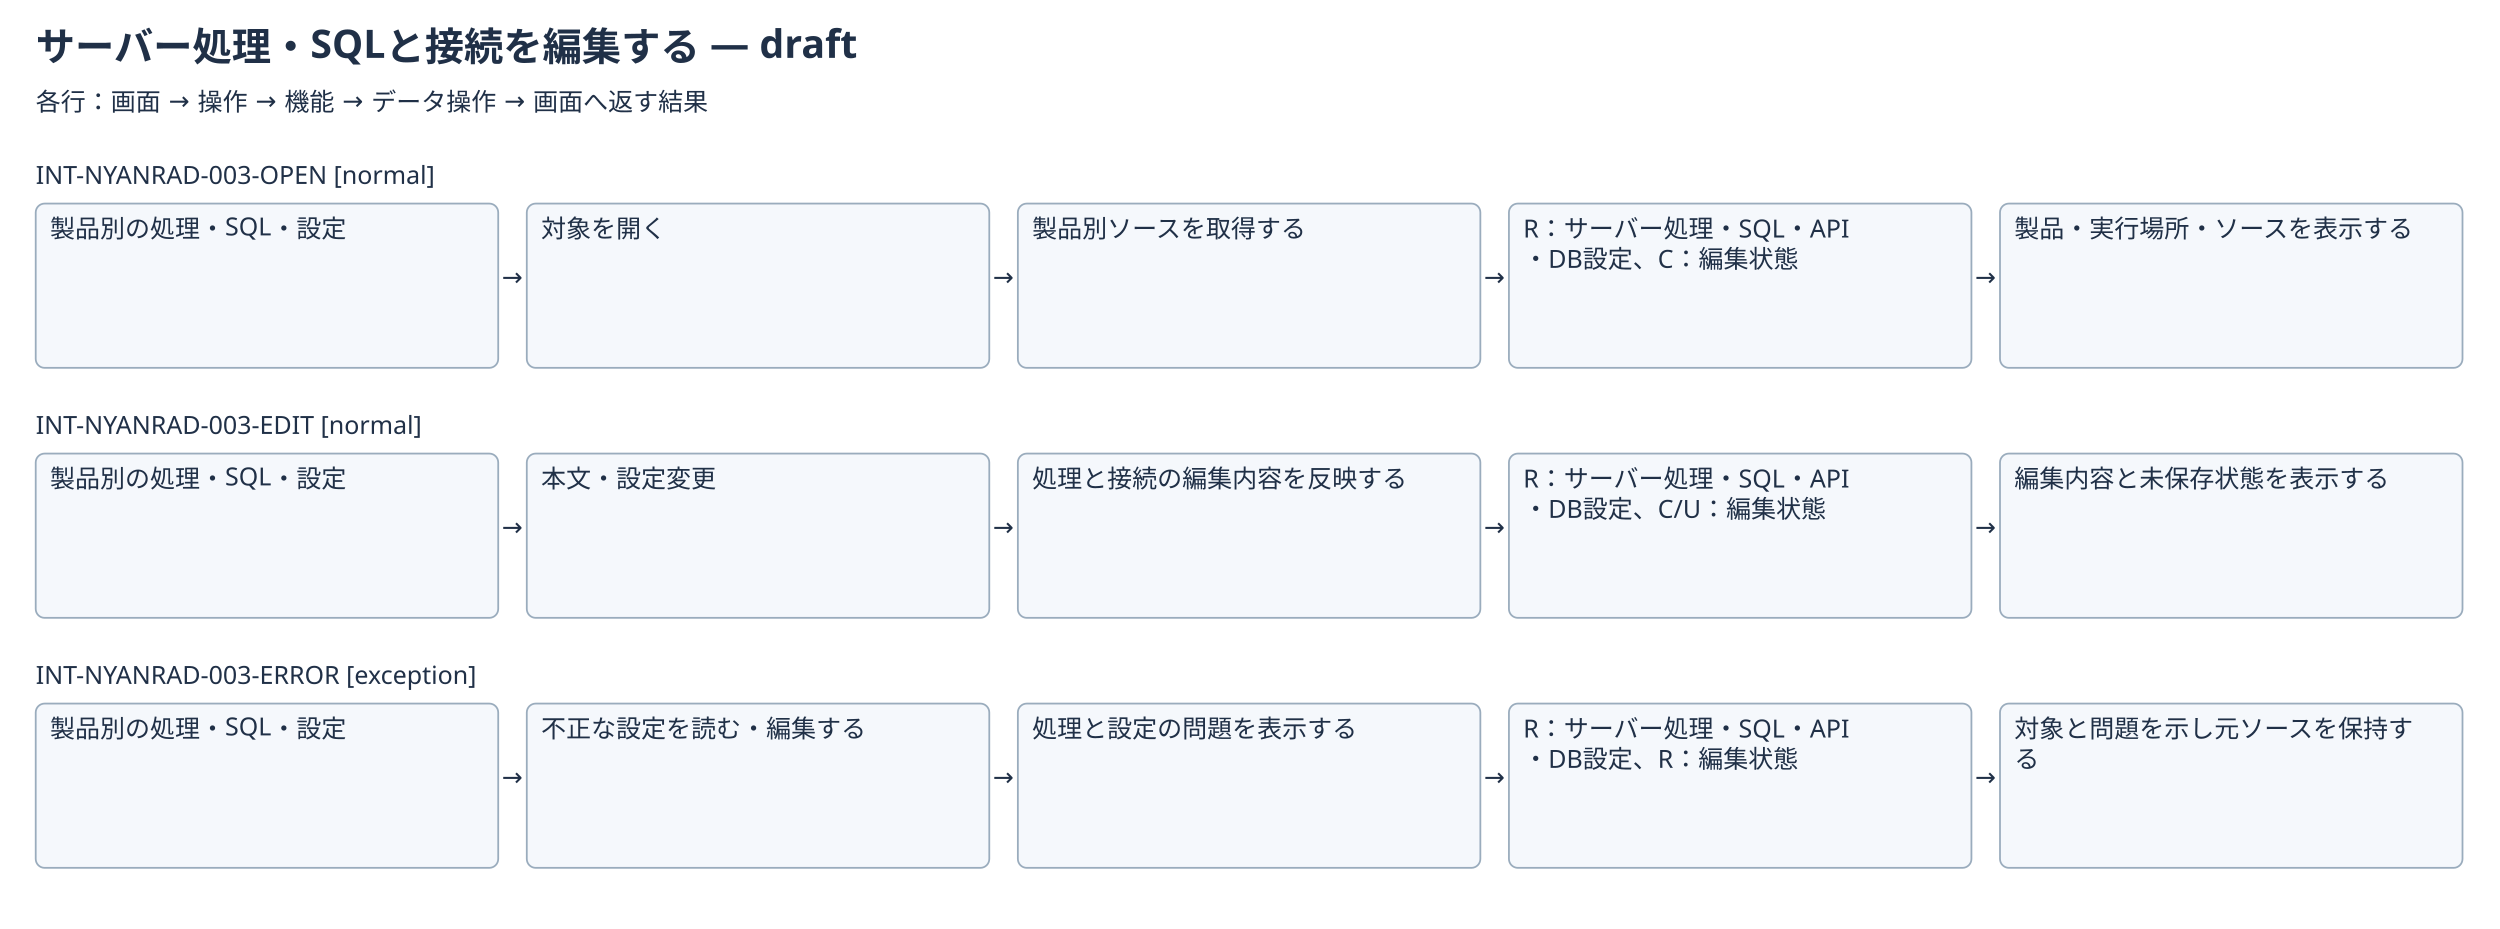
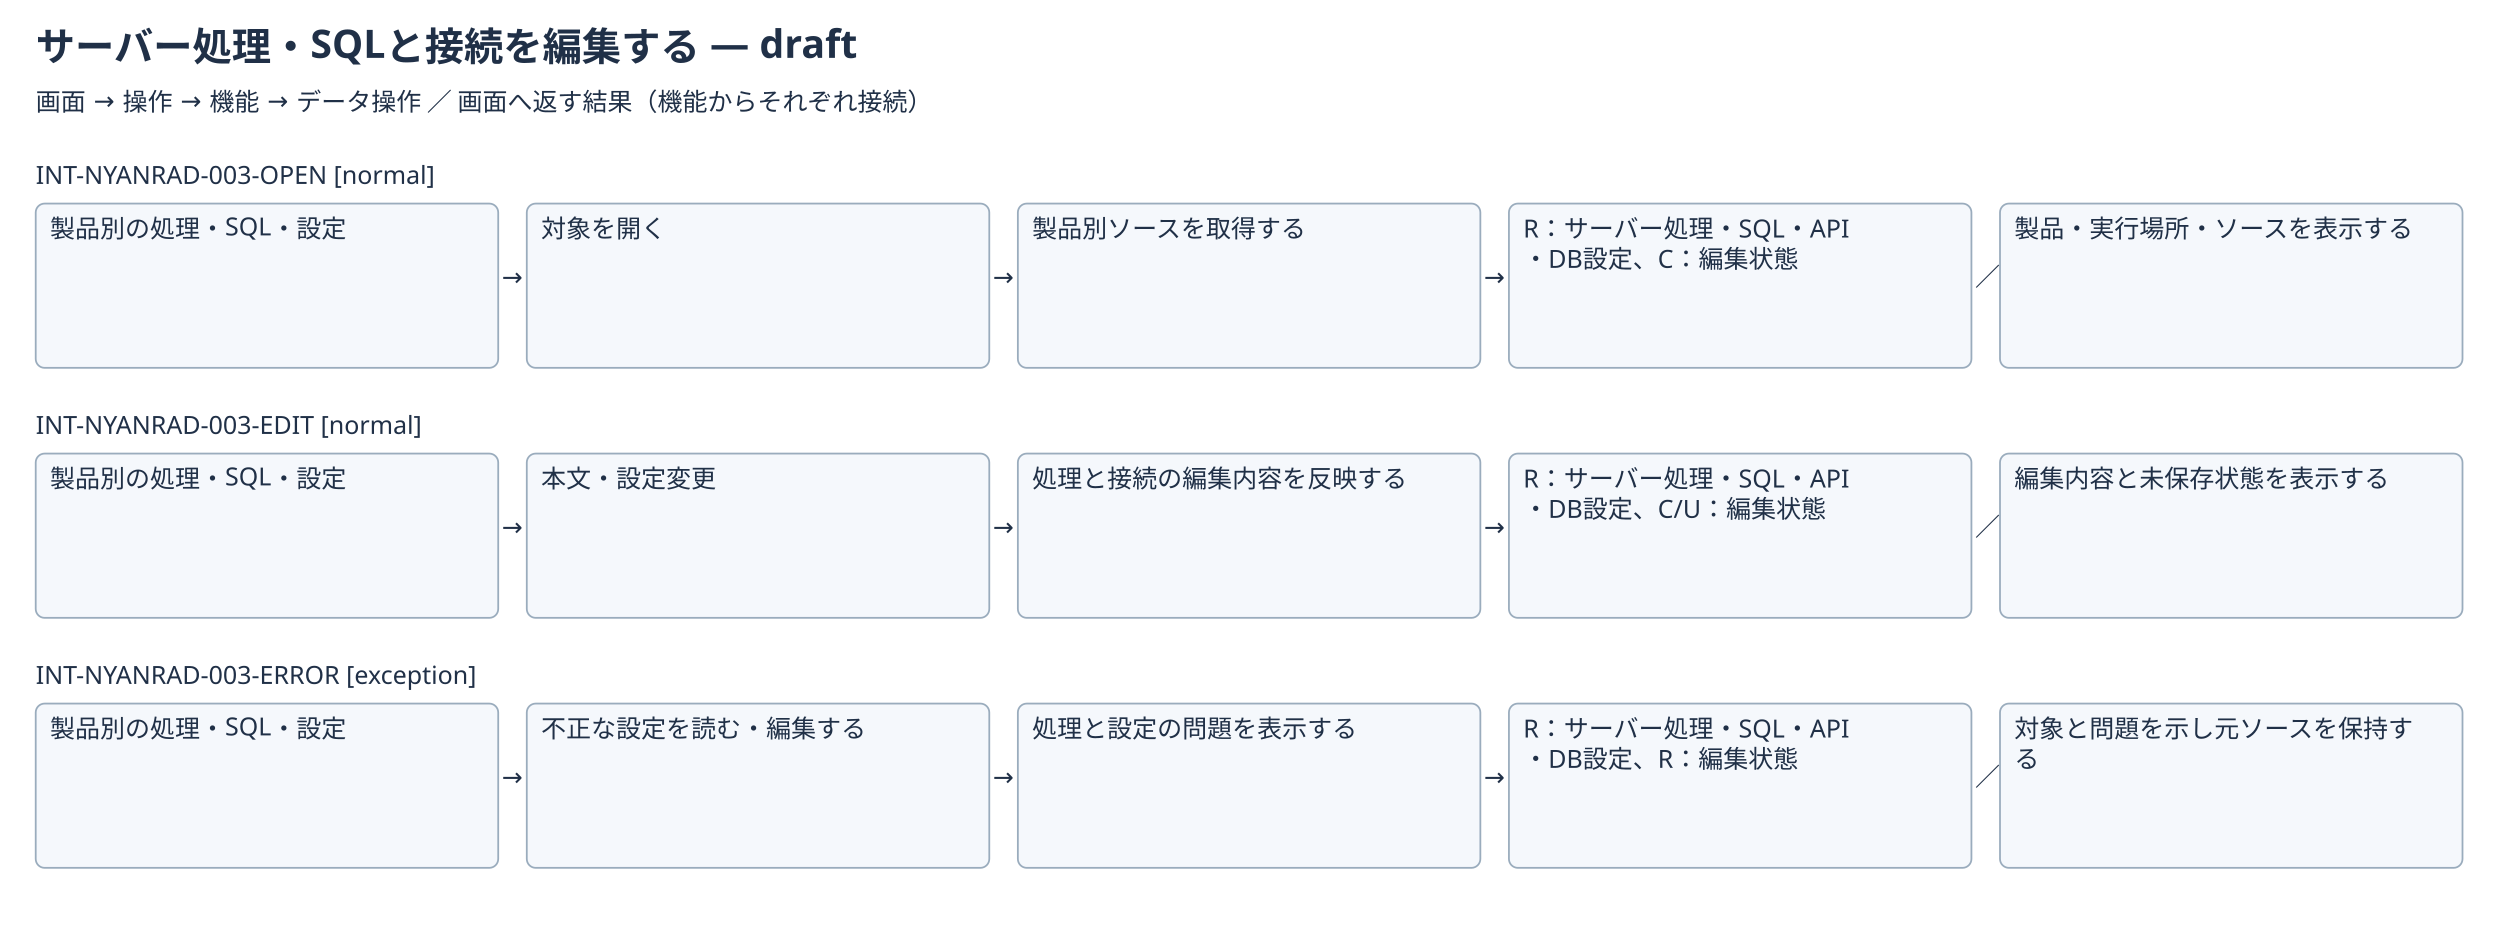
<svg xmlns="http://www.w3.org/2000/svg" width="1400" height="520" viewBox="0 0 1400 520">
  <style>text{font-family:system-ui,sans-serif;fill:#203047;font-size:14px}rect{stroke:#9aacbd;fill:#f5f8fc}.title{font-size:22px;font-weight:bold}</style>
  <text x="20" y="34" class="title">サーバー処理・SQLと接続を編集する — draft</text>
-   <text x="20" y="62">各行：画面 → 操作 → 機能 → データ操作 → 画面へ返す結果</text>
+   <text x="20" y="62">画面 → 操作 → 機能 → データ操作 ／ 画面へ返す結果（機能からそれぞれ接続）</text>
  <text x="20" y="103">INT-NYANRAD-003-OPEN [normal]</text>
  <rect x="20" y="114" width="259" height="92" rx="5" />
  <text x="28" y="133">製品別の処理・SQL・設定</text>
  <text x="281" y="160">→</text>
  <rect x="295" y="114" width="259" height="92" rx="5" />
  <text x="303" y="133">対象を開く</text>
  <text x="556" y="160">→</text>
  <rect x="570" y="114" width="259" height="92" rx="5" />
  <text x="578" y="133">製品別ソースを取得する</text>
  <text x="831" y="160">→</text>
  <rect x="845" y="114" width="259" height="92" rx="5" />
  <text x="853" y="133">R：サーバー処理・SQL・API</text>
  <text x="853" y="150">・DB設定、C：編集状態</text>
-   <text x="1106" y="160">→</text>
+   <text x="1106" y="160">／</text>
  <rect x="1120" y="114" width="259" height="92" rx="5" />
  <text x="1128" y="133">製品・実行場所・ソースを表示する</text>
  <text x="20" y="243">INT-NYANRAD-003-EDIT [normal]</text>
  <rect x="20" y="254" width="259" height="92" rx="5" />
  <text x="28" y="273">製品別の処理・SQL・設定</text>
  <text x="281" y="300">→</text>
  <rect x="295" y="254" width="259" height="92" rx="5" />
  <text x="303" y="273">本文・設定変更</text>
  <text x="556" y="300">→</text>
  <rect x="570" y="254" width="259" height="92" rx="5" />
  <text x="578" y="273">処理と接続の編集内容を反映する</text>
  <text x="831" y="300">→</text>
  <rect x="845" y="254" width="259" height="92" rx="5" />
  <text x="853" y="273">R：サーバー処理・SQL・API</text>
  <text x="853" y="290">・DB設定、C/U：編集状態</text>
-   <text x="1106" y="300">→</text>
+   <text x="1106" y="300">／</text>
  <rect x="1120" y="254" width="259" height="92" rx="5" />
  <text x="1128" y="273">編集内容と未保存状態を表示する</text>
  <text x="20" y="383">INT-NYANRAD-003-ERROR [exception]</text>
  <rect x="20" y="394" width="259" height="92" rx="5" />
  <text x="28" y="413">製品別の処理・SQL・設定</text>
  <text x="281" y="440">→</text>
  <rect x="295" y="394" width="259" height="92" rx="5" />
  <text x="303" y="413">不正な設定を読む・編集する</text>
  <text x="556" y="440">→</text>
  <rect x="570" y="394" width="259" height="92" rx="5" />
  <text x="578" y="413">処理と設定の問題を表示する</text>
  <text x="831" y="440">→</text>
  <rect x="845" y="394" width="259" height="92" rx="5" />
  <text x="853" y="413">R：サーバー処理・SQL・API</text>
  <text x="853" y="430">・DB設定、R：編集状態</text>
-   <text x="1106" y="440">→</text>
+   <text x="1106" y="440">／</text>
  <rect x="1120" y="394" width="259" height="92" rx="5" />
  <text x="1128" y="413">対象と問題を示し元ソースを保持す</text>
  <text x="1128" y="430">る</text>
</svg>
